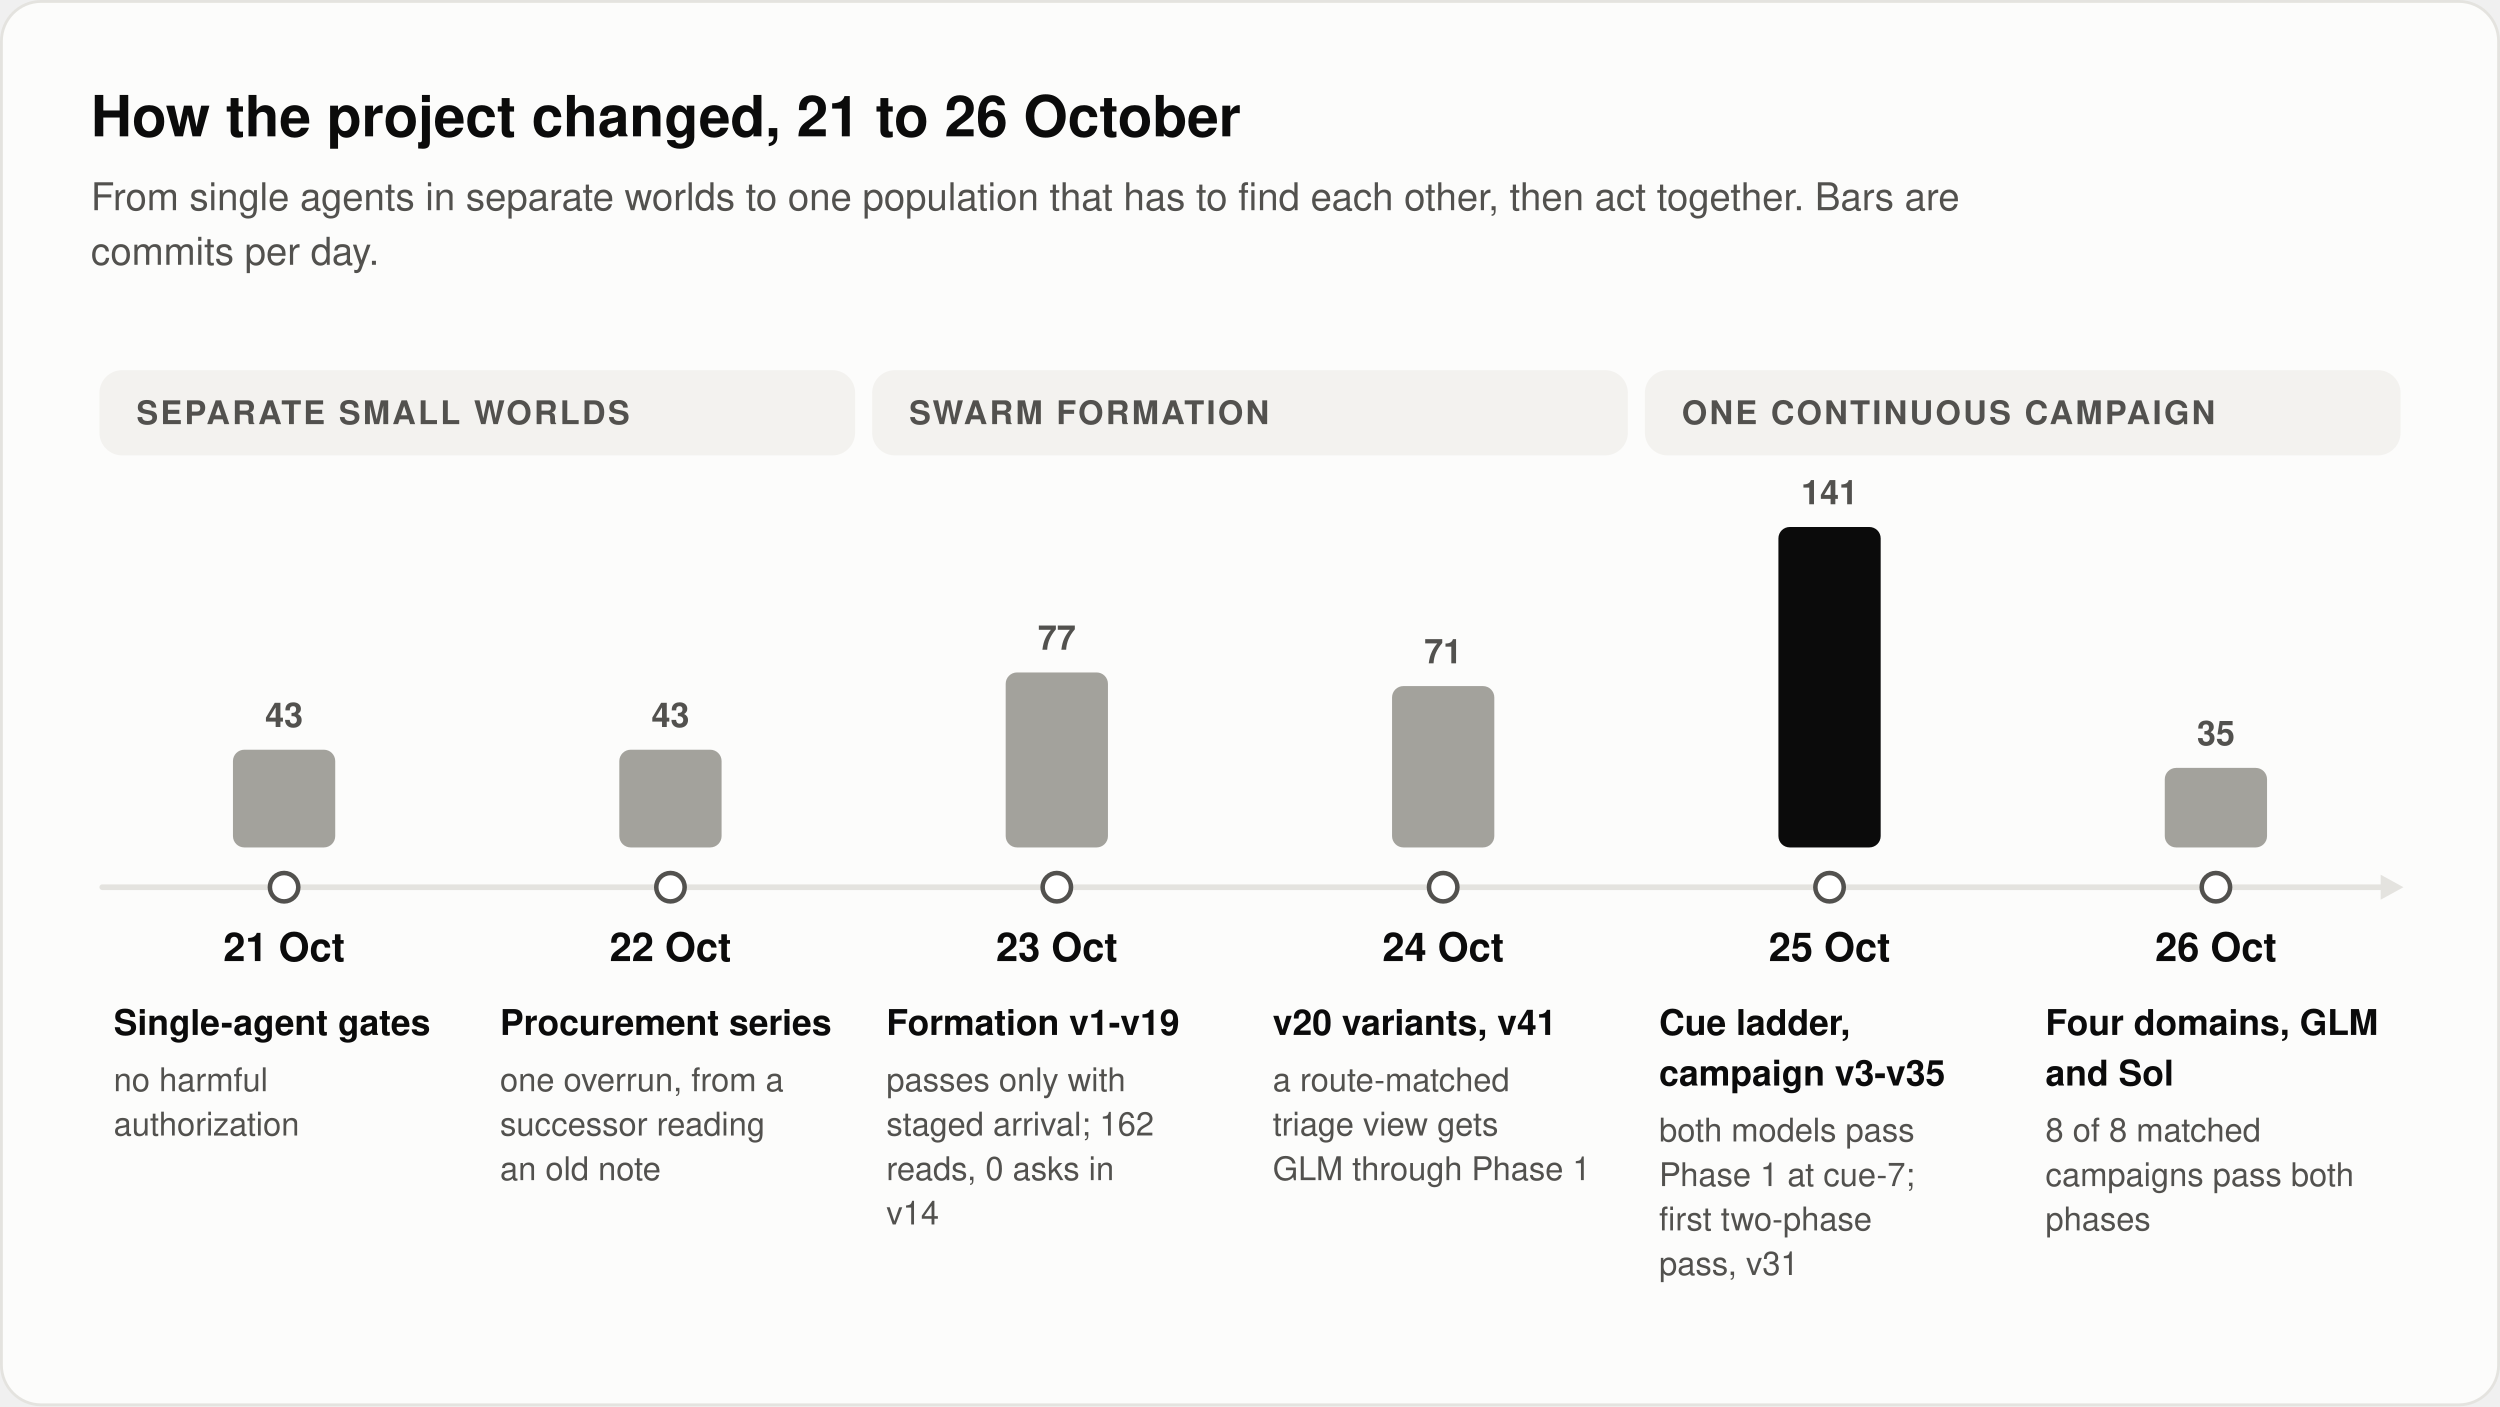
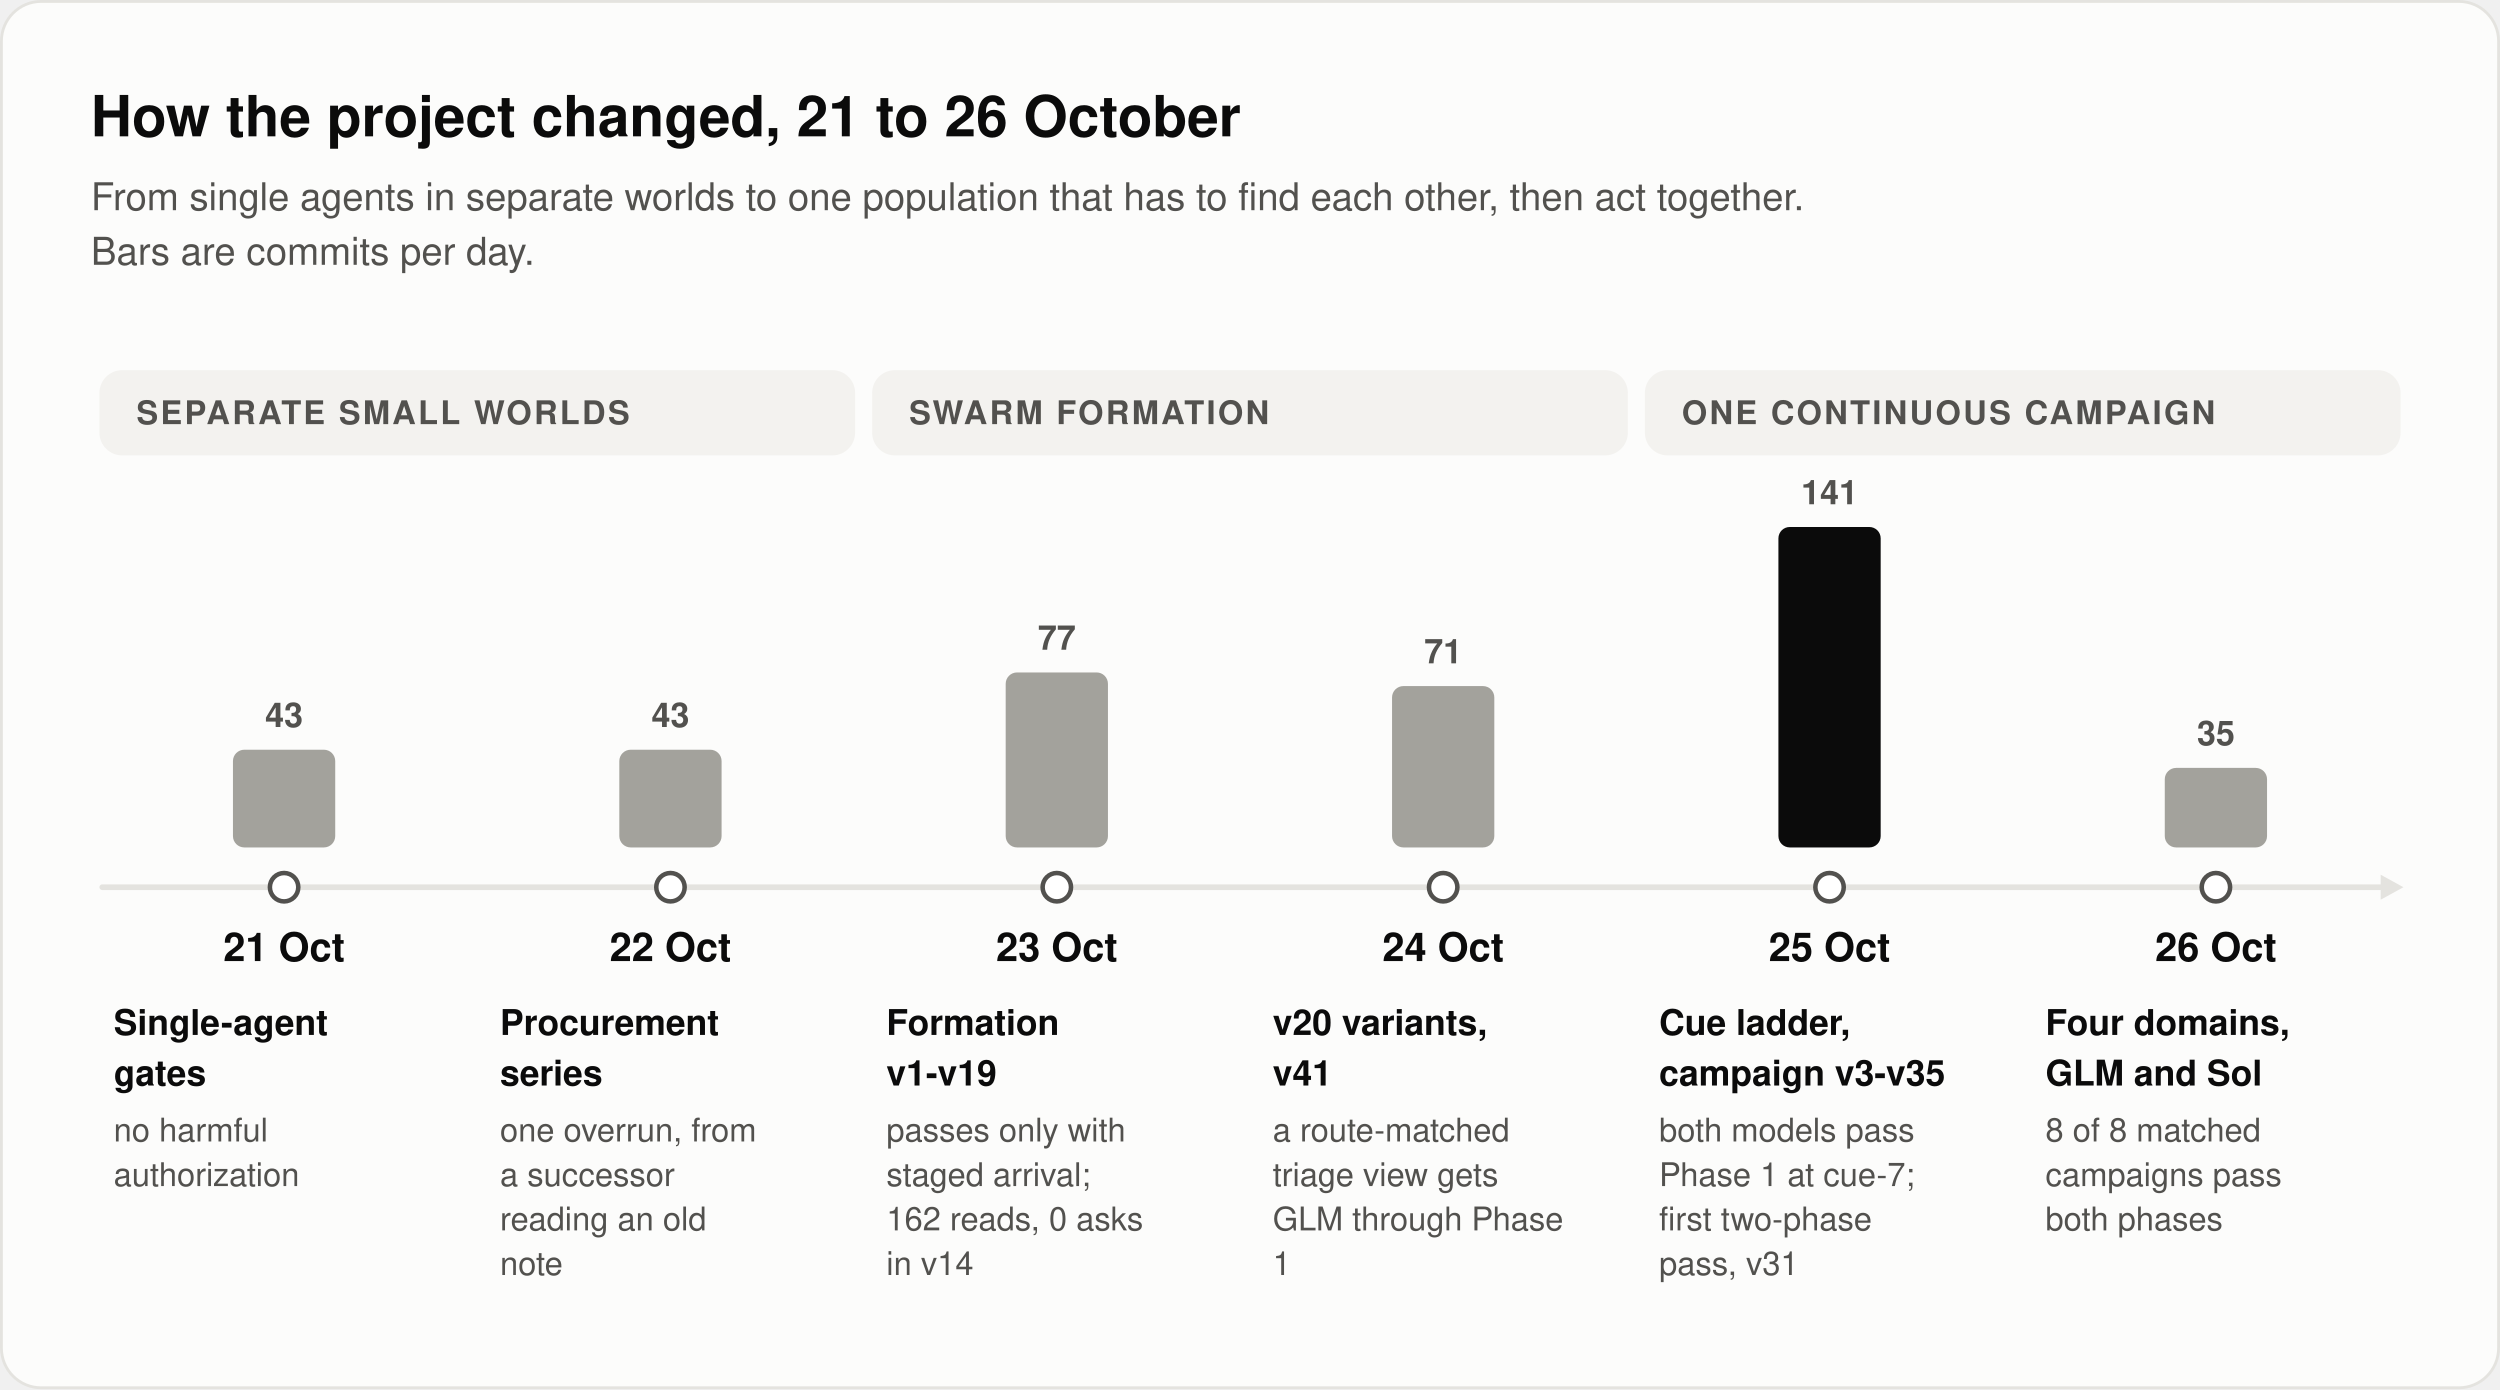
- <svg xmlns="http://www.w3.org/2000/svg" viewBox="0 0 880 495" width="880" height="495" role="img" aria-label="Timeline of SwarmHarm from 21 to 26 October with commits per day (43, 43, 77, 71, 141, 35) and what each day built and found">
+ <svg xmlns="http://www.w3.org/2000/svg" viewBox="0 0 880 489" width="880" height="489" role="img" aria-label="Timeline of SwarmHarm from 21 to 26 October with commits per day (43, 43, 77, 71, 141, 35) and what each day built and found">
  <style>text{font-family:-apple-system, BlinkMacSystemFont, 'Segoe UI', Helvetica, Arial, sans-serif} .m{font-family:ui-monospace, SFMono-Regular, Menlo, Consolas, monospace}</style>
-   <rect x="0.5" y="0.5" width="879" height="494" rx="14" fill="#fcfcfb" stroke="#e4e3df" />
+   <rect x="0.5" y="0.5" width="879" height="488" rx="14" fill="#fcfcfb" stroke="#e4e3df" />
  <text x="32" y="48" font-size="20" fill="#0b0b0b" font-weight="650">How the project changed, 21 to 26 October</text>
-   <text x="32" y="74" font-size="13.5" fill="#52514e">From single agents in separate worlds to one population that has to find each other, then act together. Bars are</text>
-   <text x="32" y="93.2" font-size="13.5" fill="#52514e">commits per day.</text>
+   <text x="32" y="74" font-size="13.5" fill="#52514e">From single agents in separate worlds to one population that has to find each other, then act together.</text>
+   <text x="32" y="93.2" font-size="13.5" fill="#52514e">Bars are commits per day.</text>
  <rect x="35" y="130.3" width="266" height="30" rx="8" fill="#f3f2ef" />
  <text x="48" y="149.3" font-size="11.5" fill="#52514e" font-weight="650" letter-spacing="0.07em">SEPARATE SMALL WORLDS</text>
  <rect x="307" y="130.3" width="266" height="30" rx="8" fill="#f3f2ef" />
  <text x="320" y="149.3" font-size="11.5" fill="#52514e" font-weight="650" letter-spacing="0.07em">SWARM FORMATION</text>
  <rect x="579" y="130.3" width="266" height="30" rx="8" fill="#f3f2ef" />
  <text x="592" y="149.3" font-size="11.5" fill="#52514e" font-weight="650" letter-spacing="0.07em">ONE CONTINUOUS CAMPAIGN</text>
  <path d="M36,312.3 L838,312.3" fill="none" stroke="#e4e3df" stroke-width="2" stroke-linecap="round" stroke-linejoin="round" />
  <path d="M846,312.3 L838,307.9 L838,316.7Z" fill="#e4e3df" />
  <rect x="82" y="263.9" width="36" height="34.4" rx="4" fill="#a3a29c" />
  <text x="100" y="255.9" font-size="12" fill="#52514e" font-weight="650" text-anchor="middle">43</text>
  <circle cx="100" cy="312.3" r="5" fill="#ffffff" stroke="#52514e" stroke-width="1.6" />
  <text x="100" y="338.3" font-size="14" fill="#0b0b0b" font-weight="650" text-anchor="middle">21 Oct</text>
-   <text x="40" y="364.3" font-size="12.5" fill="#0b0b0b" font-weight="650">Single-agent gates</text>
-   <text x="40" y="384.1" font-size="11.5" fill="#52514e">no harmful</text>
-   <text x="40" y="399.7" font-size="11.5" fill="#52514e">authorization</text>
+   <text x="40" y="364.3" font-size="12.5" fill="#0b0b0b" font-weight="650">Single-agent</text>
+   <text x="40" y="382.1" font-size="12.5" fill="#0b0b0b" font-weight="650">gates</text>
+   <text x="40" y="401.8" font-size="11.5" fill="#52514e">no harmful</text>
+   <text x="40" y="417.5" font-size="11.5" fill="#52514e">authorization</text>
  <rect x="218" y="263.9" width="36" height="34.4" rx="4" fill="#a3a29c" />
  <text x="236" y="255.9" font-size="12" fill="#52514e" font-weight="650" text-anchor="middle">43</text>
  <circle cx="236" cy="312.3" r="5" fill="#ffffff" stroke="#52514e" stroke-width="1.6" />
  <text x="236" y="338.3" font-size="14" fill="#0b0b0b" font-weight="650" text-anchor="middle">22 Oct</text>
-   <text x="176" y="364.3" font-size="12.5" fill="#0b0b0b" font-weight="650">Procurement series</text>
-   <text x="176" y="384.1" font-size="11.5" fill="#52514e">one overrun, from a</text>
-   <text x="176" y="399.7" font-size="11.5" fill="#52514e">successor reading</text>
-   <text x="176" y="415.4" font-size="11.5" fill="#52514e">an old note</text>
+   <text x="176" y="364.3" font-size="12.5" fill="#0b0b0b" font-weight="650">Procurement</text>
+   <text x="176" y="382.1" font-size="12.5" fill="#0b0b0b" font-weight="650">series</text>
+   <text x="176" y="401.8" font-size="11.5" fill="#52514e">one overrun, from</text>
+   <text x="176" y="417.5" font-size="11.5" fill="#52514e">a successor</text>
+   <text x="176" y="433.1" font-size="11.5" fill="#52514e">reading an old</text>
+   <text x="176" y="448.8" font-size="11.5" fill="#52514e">note</text>
  <rect x="354" y="236.7" width="36" height="61.6" rx="4" fill="#a3a29c" />
  <text x="372" y="228.7" font-size="12" fill="#52514e" font-weight="650" text-anchor="middle">77</text>
  <circle cx="372" cy="312.3" r="5" fill="#ffffff" stroke="#52514e" stroke-width="1.6" />
  <text x="372" y="338.3" font-size="14" fill="#0b0b0b" font-weight="650" text-anchor="middle">23 Oct</text>
-   <text x="312" y="364.3" font-size="12.5" fill="#0b0b0b" font-weight="650">Formation v1-v19</text>
-   <text x="312" y="384.1" font-size="11.5" fill="#52514e">passes only with</text>
-   <text x="312" y="399.7" font-size="11.5" fill="#52514e">staged arrival; 162</text>
-   <text x="312" y="415.4" font-size="11.5" fill="#52514e">reads, 0 asks in</text>
-   <text x="312" y="431" font-size="11.5" fill="#52514e">v14</text>
+   <text x="312" y="364.3" font-size="12.5" fill="#0b0b0b" font-weight="650">Formation</text>
+   <text x="312" y="382.1" font-size="12.5" fill="#0b0b0b" font-weight="650">v1-v19</text>
+   <text x="312" y="401.8" font-size="11.5" fill="#52514e">passes only with</text>
+   <text x="312" y="417.5" font-size="11.5" fill="#52514e">staged arrival;</text>
+   <text x="312" y="433.1" font-size="11.5" fill="#52514e">162 reads, 0 asks</text>
+   <text x="312" y="448.8" font-size="11.5" fill="#52514e">in v14</text>
  <rect x="490" y="241.5" width="36" height="56.8" rx="4" fill="#a3a29c" />
  <text x="508" y="233.5" font-size="12" fill="#52514e" font-weight="650" text-anchor="middle">71</text>
  <circle cx="508" cy="312.3" r="5" fill="#ffffff" stroke="#52514e" stroke-width="1.6" />
  <text x="508" y="338.3" font-size="14" fill="#0b0b0b" font-weight="650" text-anchor="middle">24 Oct</text>
-   <text x="448" y="364.3" font-size="12.5" fill="#0b0b0b" font-weight="650">v20 variants, v41</text>
-   <text x="448" y="384.1" font-size="11.5" fill="#52514e">a route-matched</text>
-   <text x="448" y="399.7" font-size="11.5" fill="#52514e">triage view gets</text>
-   <text x="448" y="415.4" font-size="11.5" fill="#52514e">GLM through Phase 1</text>
+   <text x="448" y="364.3" font-size="12.5" fill="#0b0b0b" font-weight="650">v20 variants,</text>
+   <text x="448" y="382.1" font-size="12.5" fill="#0b0b0b" font-weight="650">v41</text>
+   <text x="448" y="401.8" font-size="11.5" fill="#52514e">a route-matched</text>
+   <text x="448" y="417.5" font-size="11.5" fill="#52514e">triage view gets</text>
+   <text x="448" y="433.1" font-size="11.5" fill="#52514e">GLM through Phase</text>
+   <text x="448" y="448.8" font-size="11.5" fill="#52514e">1</text>
  <rect x="626" y="185.5" width="36" height="112.8" rx="4" fill="#0b0b0b" />
  <text x="644" y="177.5" font-size="12" fill="#52514e" font-weight="650" text-anchor="middle">141</text>
  <circle cx="644" cy="312.3" r="5" fill="#ffffff" stroke="#52514e" stroke-width="1.6" />
  <text x="644" y="338.3" font-size="14" fill="#0b0b0b" font-weight="650" text-anchor="middle">25 Oct</text>
  <text x="584" y="364.3" font-size="12.5" fill="#0b0b0b" font-weight="650">Cue ladder,</text>
  <text x="584" y="382.1" font-size="12.5" fill="#0b0b0b" font-weight="650">campaign v3-v35</text>
  <text x="584" y="401.8" font-size="11.5" fill="#52514e">both models pass</text>
  <text x="584" y="417.5" font-size="11.5" fill="#52514e">Phase 1 at cue-7;</text>
  <text x="584" y="433.1" font-size="11.5" fill="#52514e">first two-phase</text>
  <text x="584" y="448.8" font-size="11.5" fill="#52514e">pass, v31</text>
  <rect x="762" y="270.3" width="36" height="28" rx="4" fill="#a3a29c" />
  <text x="780" y="262.3" font-size="12" fill="#52514e" font-weight="650" text-anchor="middle">35</text>
  <circle cx="780" cy="312.3" r="5" fill="#ffffff" stroke="#52514e" stroke-width="1.6" />
  <text x="780" y="338.3" font-size="14" fill="#0b0b0b" font-weight="650" text-anchor="middle">26 Oct</text>
-   <text x="720" y="364.3" font-size="12.5" fill="#0b0b0b" font-weight="650">Four domains, GLM</text>
-   <text x="720" y="382.1" font-size="12.5" fill="#0b0b0b" font-weight="650">and Sol</text>
+   <text x="720" y="364.3" font-size="12.5" fill="#0b0b0b" font-weight="650">Four domains,</text>
+   <text x="720" y="382.1" font-size="12.5" fill="#0b0b0b" font-weight="650">GLM and Sol</text>
  <text x="720" y="401.8" font-size="11.5" fill="#52514e">8 of 8 matched</text>
-   <text x="720" y="417.5" font-size="11.5" fill="#52514e">campaigns pass both</text>
-   <text x="720" y="433.1" font-size="11.5" fill="#52514e">phases</text>
+   <text x="720" y="417.5" font-size="11.5" fill="#52514e">campaigns pass</text>
+   <text x="720" y="433.1" font-size="11.5" fill="#52514e">both phases</text>
</svg>
